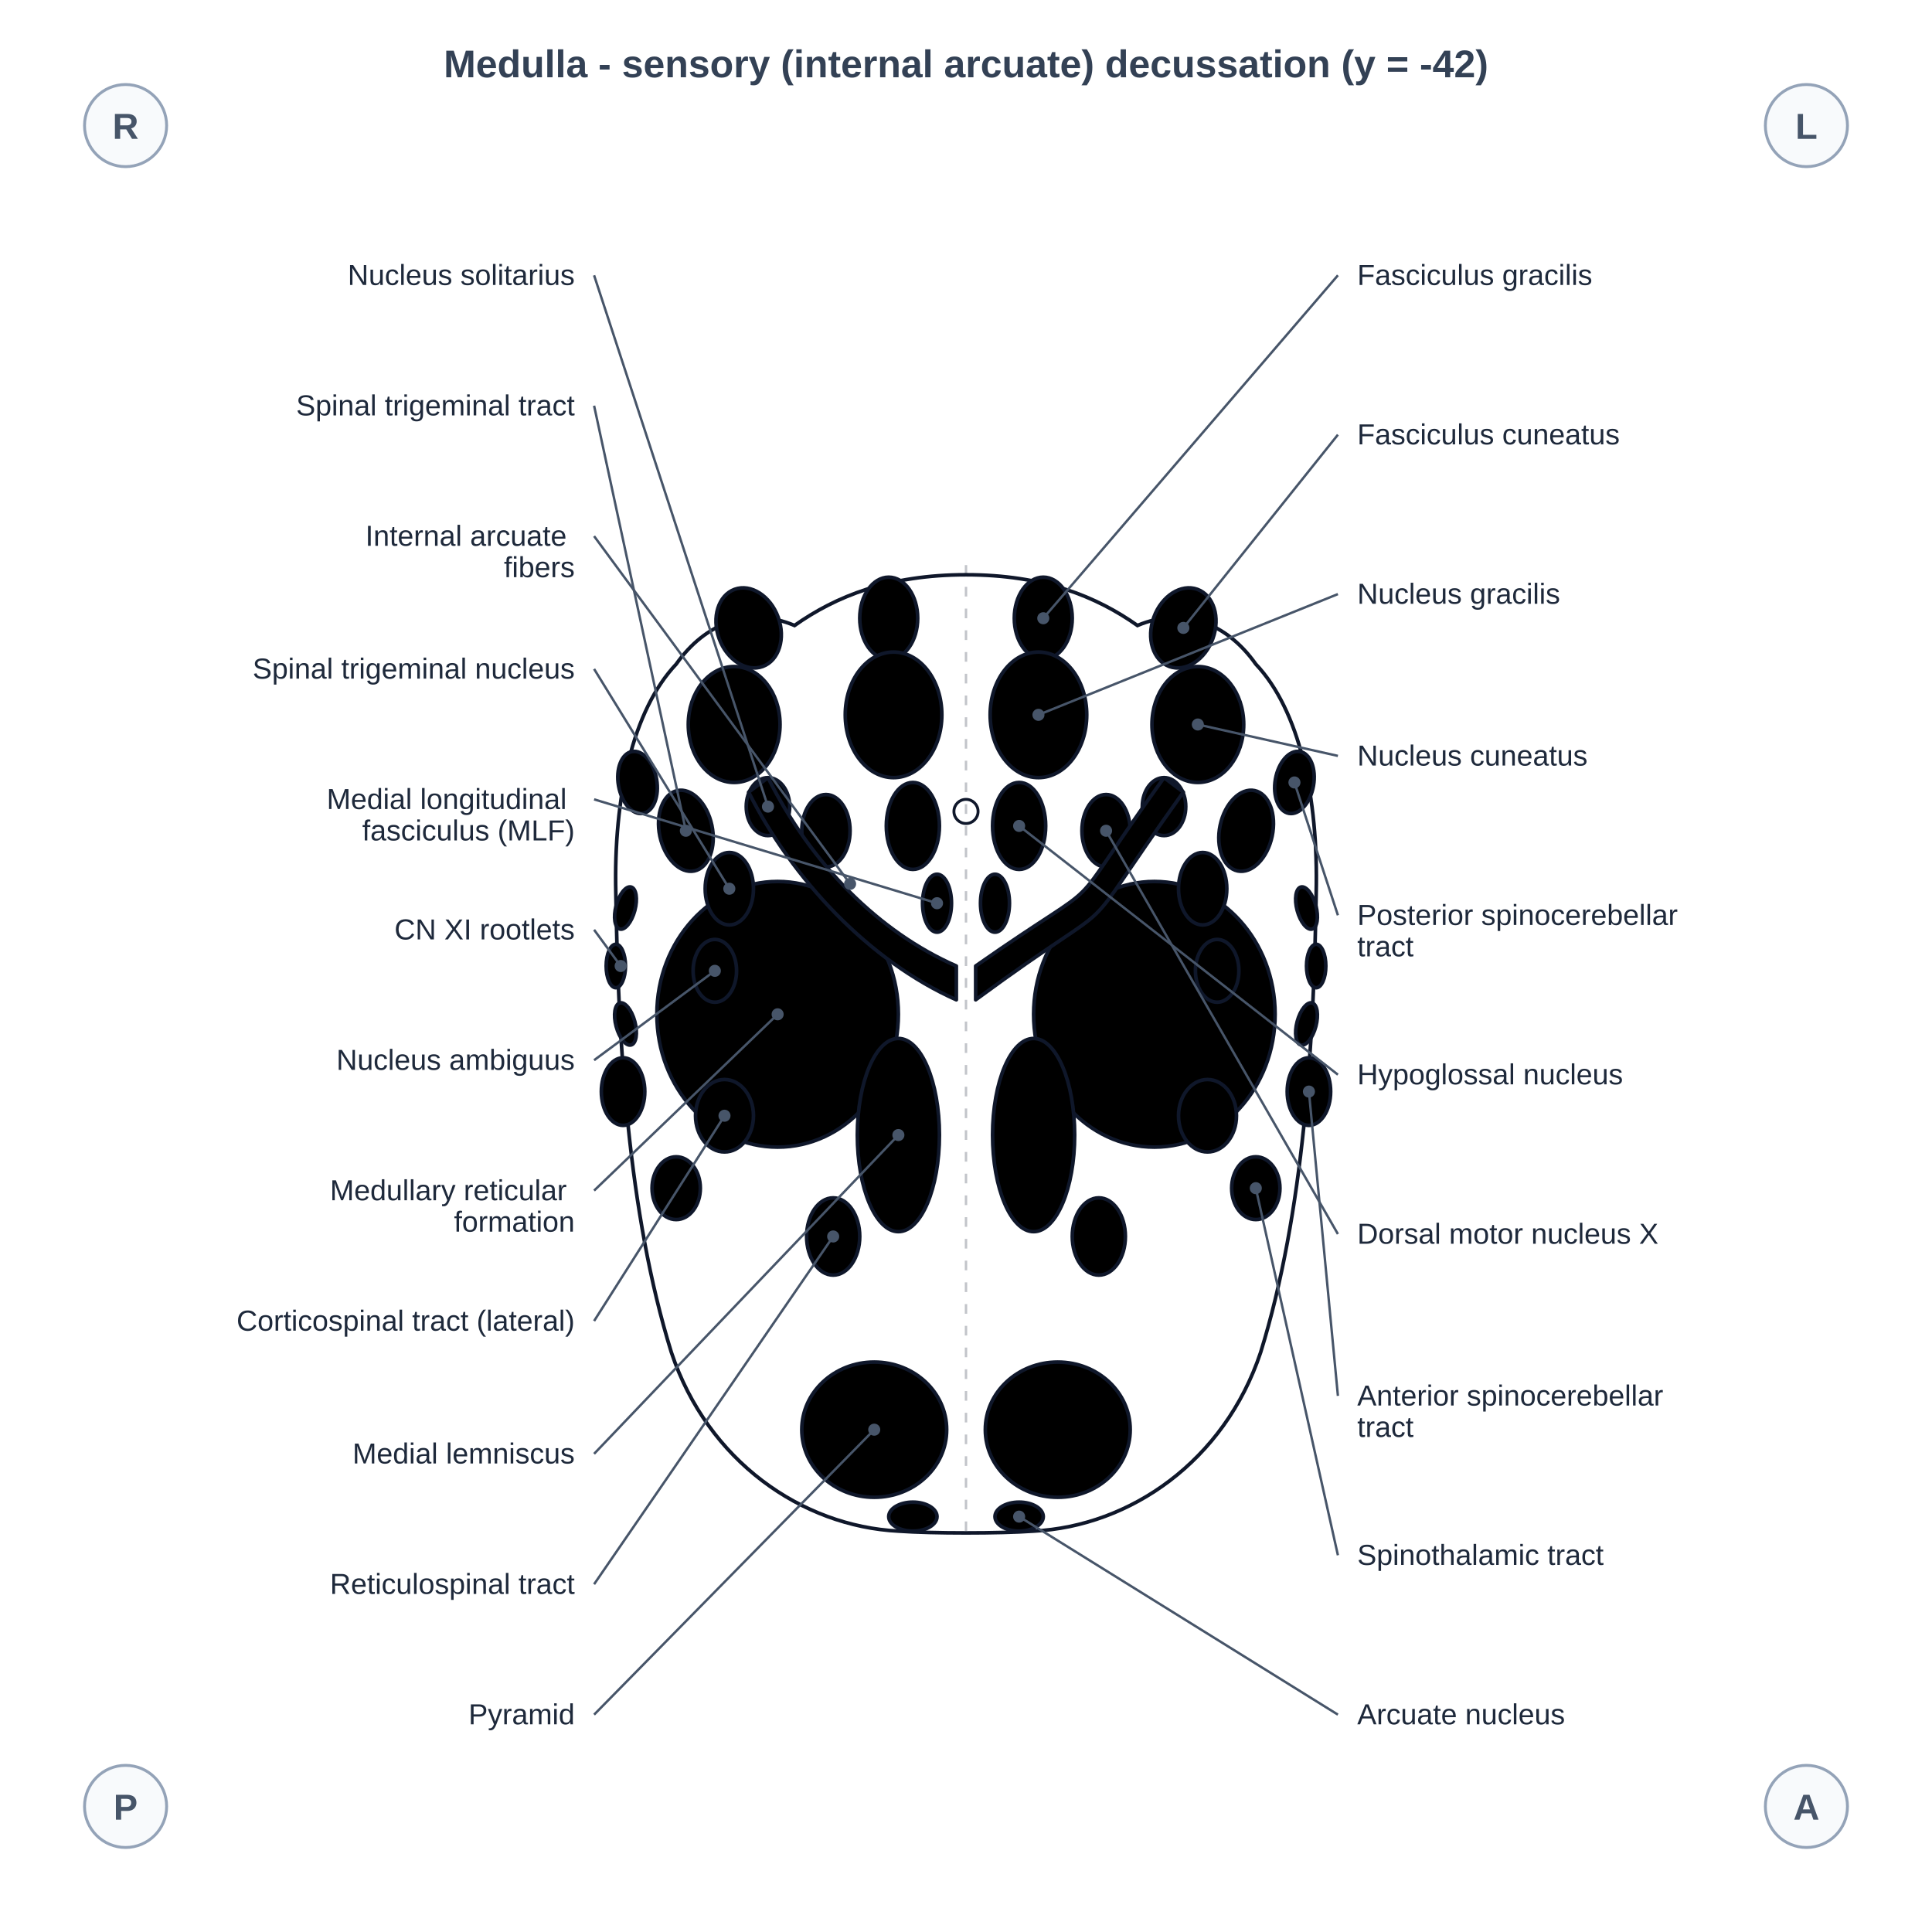
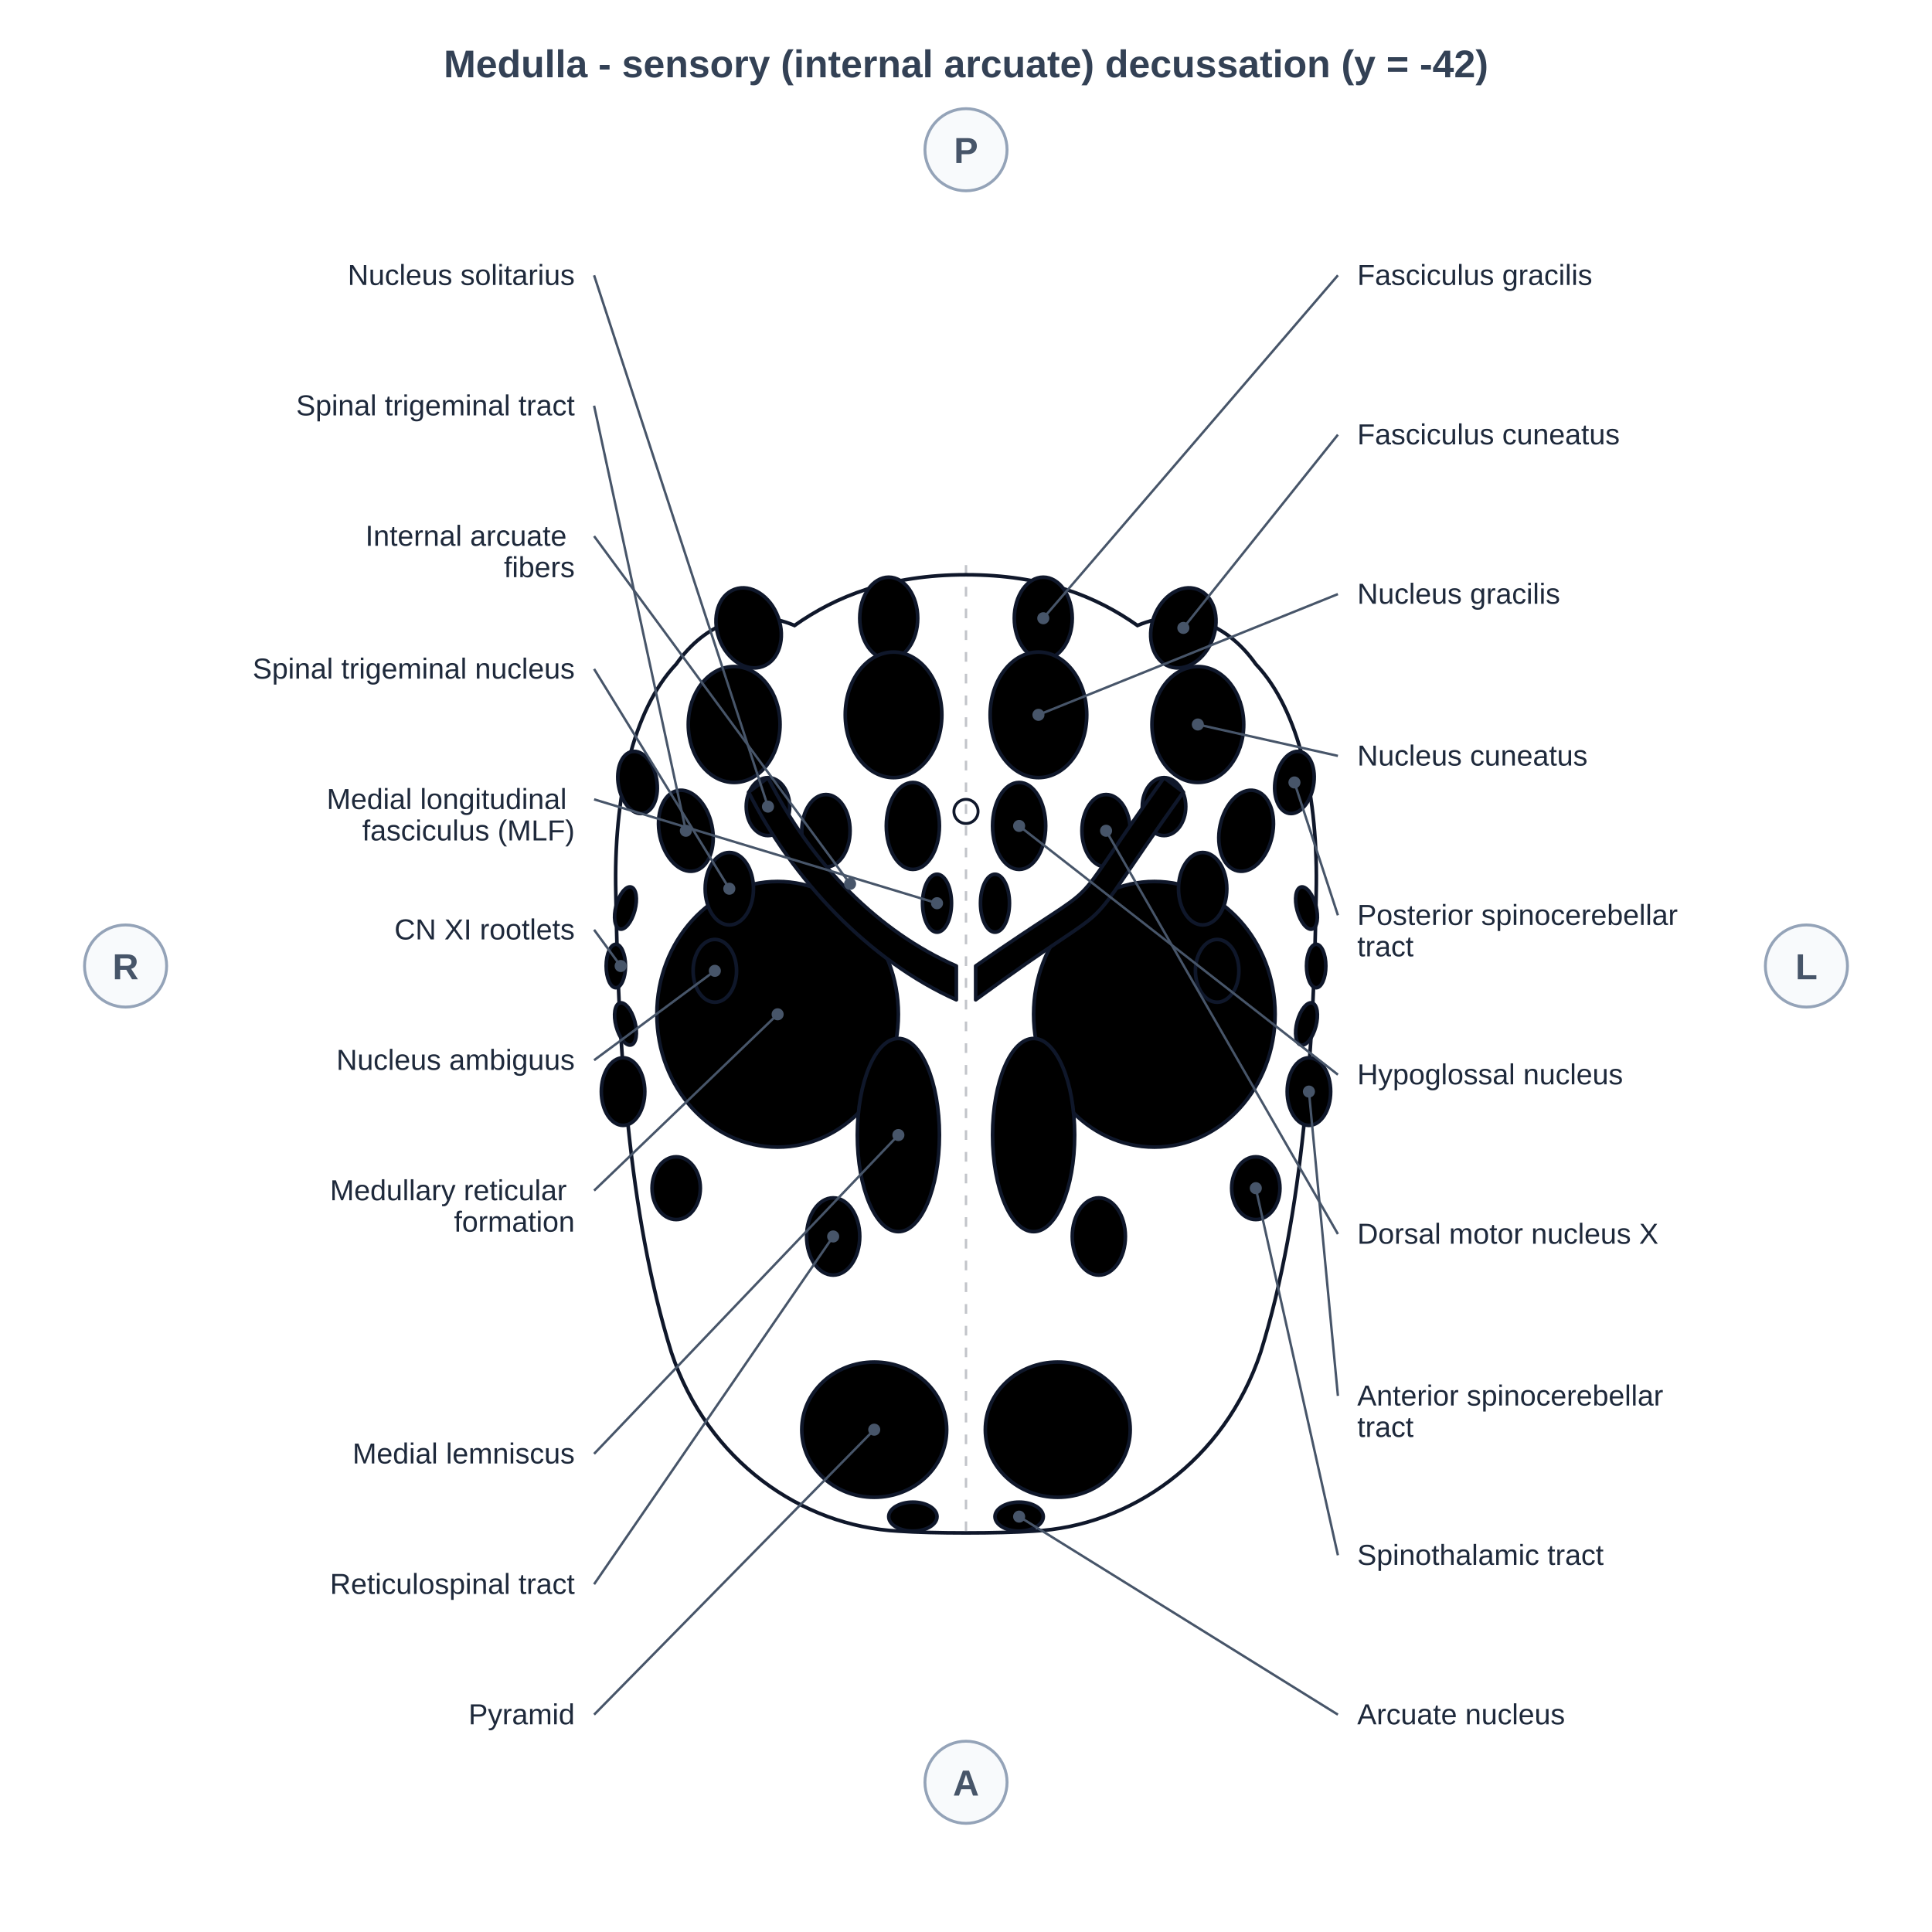
<svg xmlns="http://www.w3.org/2000/svg" viewBox="0 0 800 800" font-family="'Segoe UI', Arial, sans-serif">
  <g class="plate-frame">
    <text class="plate-caption" x="400" y="32" text-anchor="middle" font-size="16" font-weight="600" fill="#334155">Medulla - sensory (internal arcuate) decussation (y = -42)</text>
-     <circle cx="52" cy="52" r="17" fill="#f8fafc" stroke="#94a3b8" stroke-width="1.2" />
-     <text x="52" y="57.5" text-anchor="middle" font-size="15" font-weight="700" fill="#475569">R</text>
-     <circle cx="748" cy="52" r="17" fill="#f8fafc" stroke="#94a3b8" stroke-width="1.2" />
-     <text x="748" y="57.5" text-anchor="middle" font-size="15" font-weight="700" fill="#475569">L</text>
-     <circle cx="52" cy="748" r="17" fill="#f8fafc" stroke="#94a3b8" stroke-width="1.2" />
-     <text x="52" y="753.5" text-anchor="middle" font-size="15" font-weight="700" fill="#475569">P</text>
-     <circle cx="748" cy="748" r="17" fill="#f8fafc" stroke="#94a3b8" stroke-width="1.2" />
-     <text x="748" y="753.5" text-anchor="middle" font-size="15" font-weight="700" fill="#475569">A</text>
+     <circle cx="52" cy="400" r="17" fill="#f8fafc" stroke="#94a3b8" stroke-width="1.2" />
+     <text x="52" y="405.5" text-anchor="middle" font-size="15" font-weight="700" fill="#475569">R</text>
+     <circle cx="748" cy="400" r="17" fill="#f8fafc" stroke="#94a3b8" stroke-width="1.2" />
+     <text x="748" y="405.5" text-anchor="middle" font-size="15" font-weight="700" fill="#475569">L</text>
+     <circle cx="400" cy="62" r="17" fill="#f8fafc" stroke="#94a3b8" stroke-width="1.2" />
+     <text x="400" y="67.5" text-anchor="middle" font-size="15" font-weight="700" fill="#475569">P</text>
+     <circle cx="400" cy="738" r="17" fill="#f8fafc" stroke="#94a3b8" stroke-width="1.2" />
+     <text x="400" y="743.5" text-anchor="middle" font-size="15" font-weight="700" fill="#475569">A</text>
  </g>
  <path data-role="outline" d="M 400 238 C 432 238 454 247 471 259 C 490 251 508 258 520 275 C 538 294 546 330 545 370 C 544 432 540 502 522 560 C 507 605 468 632 428 634 C 414 635 386 635 372 634 C 332 632 293 605 278 560 C 260 502 256 432 255 370 C 254 330 262 294 280 275 C 292 258 310 251 329 259 C 346 247 368 238 400 238 Z" fill="none" stroke="#0f172a" stroke-width="1.5" />
  <circle cx="400" cy="336" r="5" fill="none" stroke="#0f172a" stroke-width="1.2" />
  <g class="plate-midline">
    <line x1="400" y1="234" x2="400" y2="638" stroke="#0f172a" stroke-opacity="0.25" stroke-width="1" stroke-dasharray="4 5" />
  </g>
  <g class="plate-regions">
    <ellipse data-structure="nuc-medullary-reticular" cx="322" cy="420" rx="50" ry="55" stroke="#0f172a" stroke-width="1.5" stroke-linejoin="round" />
    <ellipse data-structure="nuc-medullary-reticular" cx="478" cy="420" rx="50" ry="55" stroke="#0f172a" stroke-width="1.5" stroke-linejoin="round" />
    <ellipse data-structure="tract-fasciculus-gracilis" cx="368" cy="256" rx="12" ry="17" stroke="#0f172a" stroke-width="1.5" stroke-linejoin="round" />
    <ellipse data-structure="tract-fasciculus-gracilis" cx="432" cy="256" rx="12" ry="17" stroke="#0f172a" stroke-width="1.5" stroke-linejoin="round" />
    <ellipse data-structure="nuc-nucleus-gracilis" cx="370" cy="296" rx="20" ry="26" stroke="#0f172a" stroke-width="1.5" stroke-linejoin="round" />
    <ellipse data-structure="nuc-nucleus-gracilis" cx="430" cy="296" rx="20" ry="26" stroke="#0f172a" stroke-width="1.5" stroke-linejoin="round" />
    <ellipse data-structure="tract-fasciculus-cuneatus" cx="310" cy="260" rx="13" ry="17" transform="rotate(-20 310 260)" stroke="#0f172a" stroke-width="1.5" stroke-linejoin="round" />
    <ellipse data-structure="tract-fasciculus-cuneatus" cx="490" cy="260" rx="13" ry="17" transform="rotate(20 490 260)" stroke="#0f172a" stroke-width="1.5" stroke-linejoin="round" />
    <ellipse data-structure="nuc-nucleus-cuneatus" cx="304" cy="300" rx="19" ry="24" stroke="#0f172a" stroke-width="1.5" stroke-linejoin="round" />
    <ellipse data-structure="nuc-nucleus-cuneatus" cx="496" cy="300" rx="19" ry="24" stroke="#0f172a" stroke-width="1.5" stroke-linejoin="round" />
    <ellipse data-structure="nuc-hypoglossal" cx="378" cy="342" rx="11" ry="18" stroke="#0f172a" stroke-width="1.5" stroke-linejoin="round" />
    <ellipse data-structure="nuc-hypoglossal" cx="422" cy="342" rx="11" ry="18" stroke="#0f172a" stroke-width="1.5" stroke-linejoin="round" />
    <ellipse data-structure="nuc-dmv" cx="342" cy="344" rx="10" ry="15" stroke="#0f172a" stroke-width="1.5" stroke-linejoin="round" />
    <ellipse data-structure="nuc-dmv" cx="458" cy="344" rx="10" ry="15" stroke="#0f172a" stroke-width="1.5" stroke-linejoin="round" />
    <ellipse data-structure="nuc-solitarius-caudal" cx="318" cy="334" rx="9" ry="12" stroke="#0f172a" stroke-width="1.5" stroke-linejoin="round" />
    <ellipse data-structure="nuc-solitarius-caudal" cx="482" cy="334" rx="9" ry="12" stroke="#0f172a" stroke-width="1.5" stroke-linejoin="round" />
    <path data-structure="tract-internal-arcuate" d="M 318 322 C 336 358 364 386 396 400 L 396 414 C 360 398 328 364 310 328 Z" stroke="#0f172a" stroke-width="1.5" stroke-linejoin="round" />
    <path data-structure="tract-internal-arcuate" d="M 482 322 C 436 386 464 358 404 400 L 404 414 C 472 364 440 398 490 328 Z" stroke="#0f172a" stroke-width="1.5" stroke-linejoin="round" />
    <ellipse data-structure="tract-medial-lemniscus" cx="372" cy="470" rx="17" ry="40" stroke="#0f172a" stroke-width="1.5" stroke-linejoin="round" />
    <ellipse data-structure="tract-medial-lemniscus" cx="428" cy="470" rx="17" ry="40" stroke="#0f172a" stroke-width="1.5" stroke-linejoin="round" />
    <ellipse data-structure="tract-pyramid" cx="362" cy="592" rx="30" ry="28" stroke="#0f172a" stroke-width="1.5" stroke-linejoin="round" />
    <ellipse data-structure="tract-pyramid" cx="438" cy="592" rx="30" ry="28" stroke="#0f172a" stroke-width="1.5" stroke-linejoin="round" />
    <ellipse data-structure="tract-mlf" cx="388" cy="374" rx="6" ry="12" stroke="#0f172a" stroke-width="1.5" stroke-linejoin="round" />
    <ellipse data-structure="tract-mlf" cx="412" cy="374" rx="6" ry="12" stroke="#0f172a" stroke-width="1.5" stroke-linejoin="round" />
    <ellipse data-structure="tract-posterior-spinocerebellar" cx="264" cy="324" rx="8" ry="13" transform="rotate(-10 264 324)" stroke="#0f172a" stroke-width="1.5" stroke-linejoin="round" />
    <ellipse data-structure="tract-posterior-spinocerebellar" cx="536" cy="324" rx="8" ry="13" transform="rotate(10 536 324)" stroke="#0f172a" stroke-width="1.5" stroke-linejoin="round" />
    <ellipse data-structure="tract-spinal-trigeminal" cx="284" cy="344" rx="11" ry="17" transform="rotate(-12 284 344)" stroke="#0f172a" stroke-width="1.5" stroke-linejoin="round" />
    <ellipse data-structure="tract-spinal-trigeminal" cx="516" cy="344" rx="11" ry="17" transform="rotate(12 516 344)" stroke="#0f172a" stroke-width="1.5" stroke-linejoin="round" />
    <ellipse data-structure="nuc-spinal-trigeminal" cx="302" cy="368" rx="10" ry="15" stroke="#0f172a" stroke-width="1.5" stroke-linejoin="round" />
    <ellipse data-structure="nuc-spinal-trigeminal" cx="498" cy="368" rx="10" ry="15" stroke="#0f172a" stroke-width="1.5" stroke-linejoin="round" />
    <ellipse data-structure="nuc-ambiguus" cx="296" cy="402" rx="9" ry="13" stroke="#0f172a" stroke-width="1.5" stroke-linejoin="round" />
    <ellipse data-structure="nuc-ambiguus" cx="504" cy="402" rx="9" ry="13" stroke="#0f172a" stroke-width="1.5" stroke-linejoin="round" />
-     <ellipse data-structure="tract-corticospinal-lateral" cx="300" cy="462" rx="12" ry="15" stroke="#0f172a" stroke-width="1.5" stroke-linejoin="round" />
-     <ellipse data-structure="tract-corticospinal-lateral" cx="500" cy="462" rx="12" ry="15" stroke="#0f172a" stroke-width="1.5" stroke-linejoin="round" />
    <ellipse data-structure="tract-spinothalamic" cx="280" cy="492" rx="10" ry="13" stroke="#0f172a" stroke-width="1.5" stroke-linejoin="round" />
    <ellipse data-structure="tract-spinothalamic" cx="520" cy="492" rx="10" ry="13" stroke="#0f172a" stroke-width="1.5" stroke-linejoin="round" />
    <ellipse data-structure="tract-anterior-spinocerebellar" cx="258" cy="452" rx="9" ry="14" stroke="#0f172a" stroke-width="1.5" stroke-linejoin="round" />
    <ellipse data-structure="tract-anterior-spinocerebellar" cx="542" cy="452" rx="9" ry="14" stroke="#0f172a" stroke-width="1.5" stroke-linejoin="round" />
    <ellipse data-structure="tract-reticulospinal" cx="345" cy="512" rx="11" ry="16" stroke="#0f172a" stroke-width="1.5" stroke-linejoin="round" />
    <ellipse data-structure="tract-reticulospinal" cx="455" cy="512" rx="11" ry="16" stroke="#0f172a" stroke-width="1.5" stroke-linejoin="round" />
    <ellipse data-structure="nuc-arcuate-medullary" cx="378" cy="628" rx="10" ry="6" stroke="#0f172a" stroke-width="1.5" stroke-linejoin="round" />
    <ellipse data-structure="nuc-arcuate-medullary" cx="422" cy="628" rx="10" ry="6" stroke="#0f172a" stroke-width="1.5" stroke-linejoin="round" />
    <ellipse data-structure="surf-cn11-exit" cx="259" cy="376" rx="4" ry="9" transform="rotate(15 259 376)" stroke="#0f172a" stroke-width="1.5" stroke-linejoin="round" />
    <ellipse data-structure="surf-cn11-exit" cx="541" cy="376" rx="4" ry="9" transform="rotate(-15 541 376)" stroke="#0f172a" stroke-width="1.5" stroke-linejoin="round" />
    <ellipse data-structure="surf-cn11-exit" cx="255" cy="400" rx="4" ry="9" stroke="#0f172a" stroke-width="1.5" stroke-linejoin="round" />
    <ellipse data-structure="surf-cn11-exit" cx="545" cy="400" rx="4" ry="9" stroke="#0f172a" stroke-width="1.5" stroke-linejoin="round" />
    <ellipse data-structure="surf-cn11-exit" cx="259" cy="424" rx="4" ry="9" transform="rotate(-15 259 424)" stroke="#0f172a" stroke-width="1.5" stroke-linejoin="round" />
    <ellipse data-structure="surf-cn11-exit" cx="541" cy="424" rx="4" ry="9" transform="rotate(15 541 424)" stroke="#0f172a" stroke-width="1.5" stroke-linejoin="round" />
  </g>
  <g class="plate-labels" font-family="'Segoe UI', Arial, sans-serif">
    <g class="plate-label" data-for="nuc-solitarius-caudal">
      <line x1="246" y1="114" x2="318" y2="334" stroke="#475569" stroke-width="1" />
      <circle cx="318" cy="334" r="2.5" fill="#475569" />
      <text x="238" y="118" text-anchor="end" font-size="12" fill="#1e293b">
        <tspan x="238" dy="0">Nucleus solitarius</tspan>
      </text>
    </g>
    <g class="plate-label" data-for="tract-spinal-trigeminal">
      <line x1="246" y1="168" x2="284" y2="344" stroke="#475569" stroke-width="1" />
      <circle cx="284" cy="344" r="2.5" fill="#475569" />
      <text x="238" y="172" text-anchor="end" font-size="12" fill="#1e293b">
        <tspan x="238" dy="0">Spinal trigeminal tract</tspan>
      </text>
    </g>
    <g class="plate-label" data-for="tract-internal-arcuate">
      <line x1="246" y1="222" x2="352" y2="366" stroke="#475569" stroke-width="1" />
      <circle cx="352" cy="366" r="2.5" fill="#475569" />
      <text x="238" y="226" text-anchor="end" font-size="12" fill="#1e293b">
        <tspan x="238" dy="0">Internal arcuate</tspan>
        <tspan x="238" dy="13">fibers</tspan>
      </text>
    </g>
    <g class="plate-label" data-for="nuc-spinal-trigeminal">
      <line x1="246" y1="277" x2="302" y2="368" stroke="#475569" stroke-width="1" />
      <circle cx="302" cy="368" r="2.5" fill="#475569" />
      <text x="238" y="281" text-anchor="end" font-size="12" fill="#1e293b">
        <tspan x="238" dy="0">Spinal trigeminal nucleus</tspan>
      </text>
    </g>
    <g class="plate-label" data-for="tract-mlf">
      <line x1="246" y1="331" x2="388" y2="374" stroke="#475569" stroke-width="1" />
      <circle cx="388" cy="374" r="2.5" fill="#475569" />
      <text x="238" y="335" text-anchor="end" font-size="12" fill="#1e293b">
        <tspan x="238" dy="0">Medial longitudinal</tspan>
        <tspan x="238" dy="13">fasciculus (MLF)</tspan>
      </text>
    </g>
    <g class="plate-label" data-for="surf-cn11-exit">
      <line x1="246" y1="385" x2="257" y2="400" stroke="#475569" stroke-width="1" />
      <circle cx="257" cy="400" r="2.5" fill="#475569" />
      <text x="238" y="389" text-anchor="end" font-size="12" fill="#1e293b">
        <tspan x="238" dy="0">CN XI rootlets</tspan>
      </text>
    </g>
    <g class="plate-label" data-for="nuc-ambiguus">
      <line x1="246" y1="439" x2="296" y2="402" stroke="#475569" stroke-width="1" />
      <circle cx="296" cy="402" r="2.5" fill="#475569" />
      <text x="238" y="443" text-anchor="end" font-size="12" fill="#1e293b">
        <tspan x="238" dy="0">Nucleus ambiguus</tspan>
      </text>
    </g>
    <g class="plate-label" data-for="nuc-medullary-reticular">
      <line x1="246" y1="493" x2="322" y2="420" stroke="#475569" stroke-width="1" />
      <circle cx="322" cy="420" r="2.5" fill="#475569" />
      <text x="238" y="497" text-anchor="end" font-size="12" fill="#1e293b">
        <tspan x="238" dy="0">Medullary reticular</tspan>
        <tspan x="238" dy="13">formation</tspan>
      </text>
    </g>
-     <g class="plate-label" data-for="tract-corticospinal-lateral">
-       <line x1="246" y1="547" x2="300" y2="462" stroke="#475569" stroke-width="1" />
-       <circle cx="300" cy="462" r="2.5" fill="#475569" />
-       <text x="238" y="551" text-anchor="end" font-size="12" fill="#1e293b">
-         <tspan x="238" dy="0">Corticospinal tract (lateral)</tspan>
-       </text>
-     </g>
    <g class="plate-label" data-for="tract-medial-lemniscus">
      <line x1="246" y1="602" x2="372" y2="470" stroke="#475569" stroke-width="1" />
      <circle cx="372" cy="470" r="2.5" fill="#475569" />
      <text x="238" y="606" text-anchor="end" font-size="12" fill="#1e293b">
        <tspan x="238" dy="0">Medial lemniscus</tspan>
      </text>
    </g>
    <g class="plate-label" data-for="tract-reticulospinal">
      <line x1="246" y1="656" x2="345" y2="512" stroke="#475569" stroke-width="1" />
      <circle cx="345" cy="512" r="2.5" fill="#475569" />
      <text x="238" y="660" text-anchor="end" font-size="12" fill="#1e293b">
        <tspan x="238" dy="0">Reticulospinal tract</tspan>
      </text>
    </g>
    <g class="plate-label" data-for="tract-pyramid">
      <line x1="246" y1="710" x2="362" y2="592" stroke="#475569" stroke-width="1" />
      <circle cx="362" cy="592" r="2.5" fill="#475569" />
      <text x="238" y="714" text-anchor="end" font-size="12" fill="#1e293b">
        <tspan x="238" dy="0">Pyramid</tspan>
      </text>
    </g>
    <g class="plate-label" data-for="tract-fasciculus-gracilis">
      <line x1="554" y1="114" x2="432" y2="256" stroke="#475569" stroke-width="1" />
      <circle cx="432" cy="256" r="2.5" fill="#475569" />
      <text x="562" y="118" text-anchor="start" font-size="12" fill="#1e293b">
        <tspan x="562" dy="0">Fasciculus gracilis</tspan>
      </text>
    </g>
    <g class="plate-label" data-for="tract-fasciculus-cuneatus">
      <line x1="554" y1="180" x2="490" y2="260" stroke="#475569" stroke-width="1" />
      <circle cx="490" cy="260" r="2.5" fill="#475569" />
      <text x="562" y="184" text-anchor="start" font-size="12" fill="#1e293b">
        <tspan x="562" dy="0">Fasciculus cuneatus</tspan>
      </text>
    </g>
    <g class="plate-label" data-for="nuc-nucleus-gracilis">
      <line x1="554" y1="246" x2="430" y2="296" stroke="#475569" stroke-width="1" />
      <circle cx="430" cy="296" r="2.5" fill="#475569" />
      <text x="562" y="250" text-anchor="start" font-size="12" fill="#1e293b">
        <tspan x="562" dy="0">Nucleus gracilis</tspan>
      </text>
    </g>
    <g class="plate-label" data-for="nuc-nucleus-cuneatus">
      <line x1="554" y1="313" x2="496" y2="300" stroke="#475569" stroke-width="1" />
      <circle cx="496" cy="300" r="2.5" fill="#475569" />
      <text x="562" y="317" text-anchor="start" font-size="12" fill="#1e293b">
        <tspan x="562" dy="0">Nucleus cuneatus</tspan>
      </text>
    </g>
    <g class="plate-label" data-for="tract-posterior-spinocerebellar">
      <line x1="554" y1="379" x2="536" y2="324" stroke="#475569" stroke-width="1" />
      <circle cx="536" cy="324" r="2.5" fill="#475569" />
      <text x="562" y="383" text-anchor="start" font-size="12" fill="#1e293b">
        <tspan x="562" dy="0">Posterior spinocerebellar</tspan>
        <tspan x="562" dy="13">tract</tspan>
      </text>
    </g>
    <g class="plate-label" data-for="nuc-hypoglossal">
      <line x1="554" y1="445" x2="422" y2="342" stroke="#475569" stroke-width="1" />
      <circle cx="422" cy="342" r="2.5" fill="#475569" />
      <text x="562" y="449" text-anchor="start" font-size="12" fill="#1e293b">
        <tspan x="562" dy="0">Hypoglossal nucleus</tspan>
      </text>
    </g>
    <g class="plate-label" data-for="nuc-dmv">
      <line x1="554" y1="511" x2="458" y2="344" stroke="#475569" stroke-width="1" />
      <circle cx="458" cy="344" r="2.5" fill="#475569" />
      <text x="562" y="515" text-anchor="start" font-size="12" fill="#1e293b">
        <tspan x="562" dy="0">Dorsal motor nucleus X</tspan>
      </text>
    </g>
    <g class="plate-label" data-for="tract-anterior-spinocerebellar">
      <line x1="554" y1="578" x2="542" y2="452" stroke="#475569" stroke-width="1" />
      <circle cx="542" cy="452" r="2.5" fill="#475569" />
      <text x="562" y="582" text-anchor="start" font-size="12" fill="#1e293b">
        <tspan x="562" dy="0">Anterior spinocerebellar</tspan>
        <tspan x="562" dy="13">tract</tspan>
      </text>
    </g>
    <g class="plate-label" data-for="tract-spinothalamic">
      <line x1="554" y1="644" x2="520" y2="492" stroke="#475569" stroke-width="1" />
      <circle cx="520" cy="492" r="2.5" fill="#475569" />
      <text x="562" y="648" text-anchor="start" font-size="12" fill="#1e293b">
        <tspan x="562" dy="0">Spinothalamic tract</tspan>
      </text>
    </g>
    <g class="plate-label" data-for="nuc-arcuate-medullary">
      <line x1="554" y1="710" x2="422" y2="628" stroke="#475569" stroke-width="1" />
      <circle cx="422" cy="628" r="2.5" fill="#475569" />
      <text x="562" y="714" text-anchor="start" font-size="12" fill="#1e293b">
        <tspan x="562" dy="0">Arcuate nucleus</tspan>
      </text>
    </g>
  </g>
</svg>
